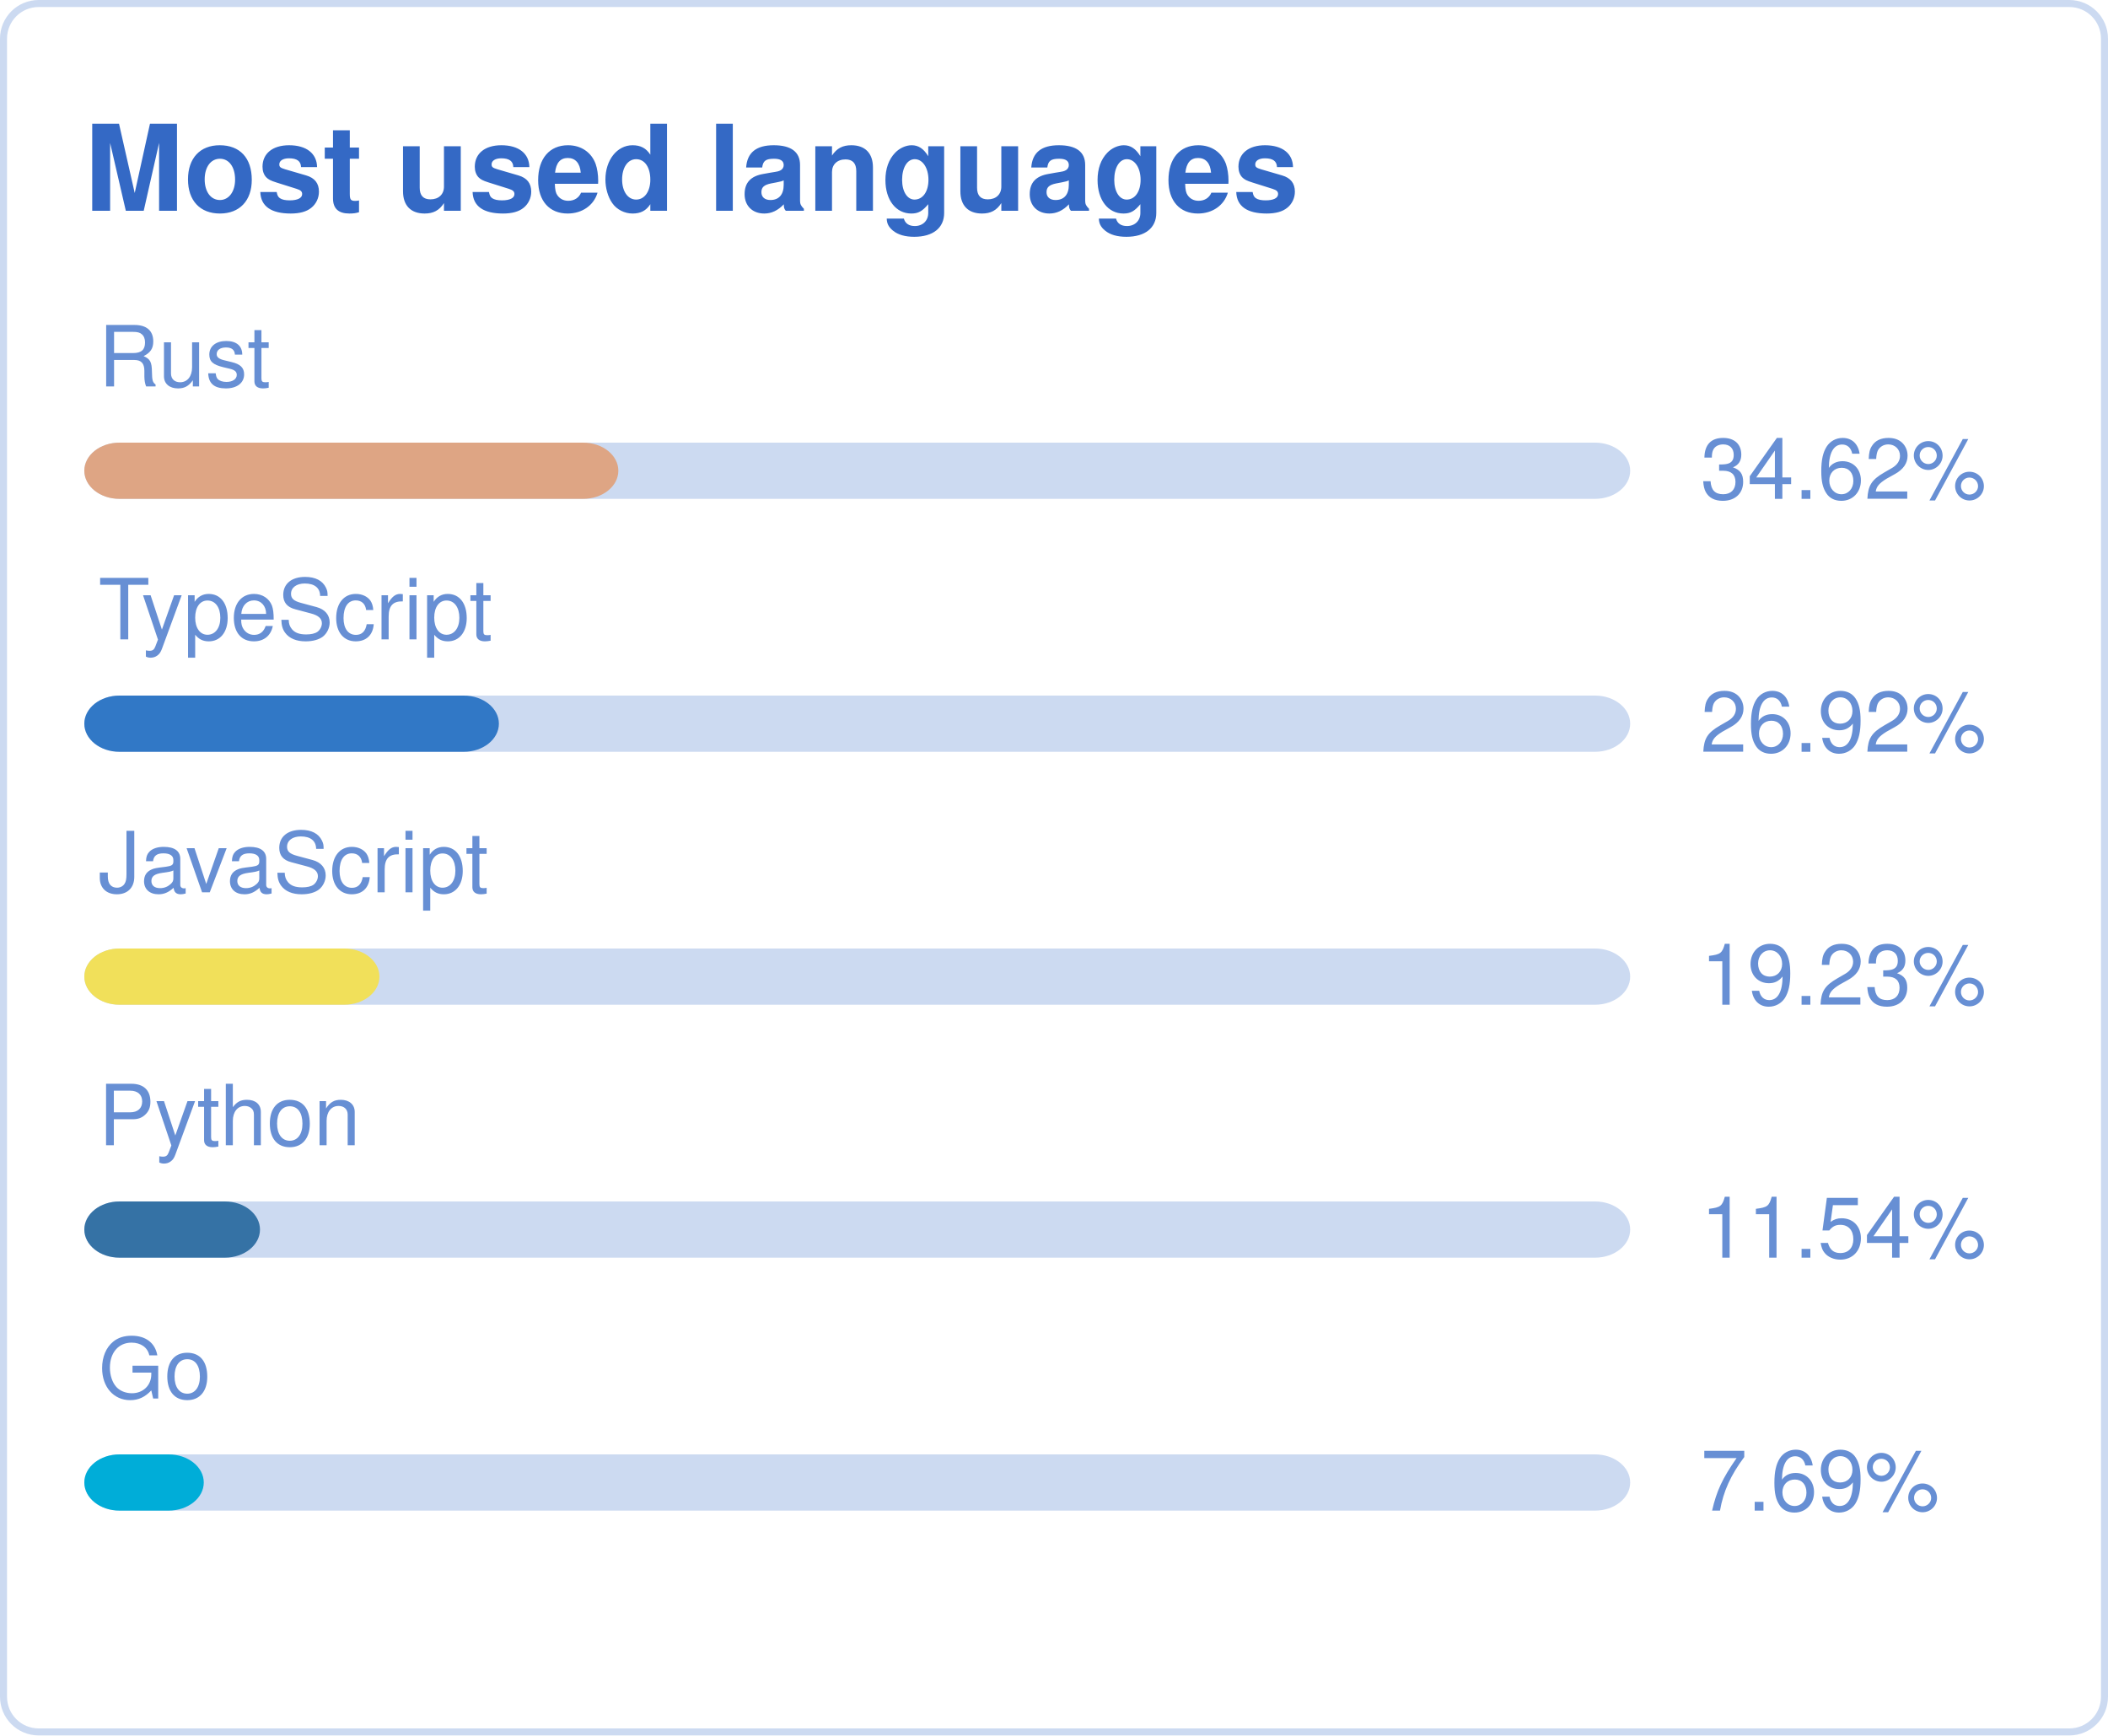
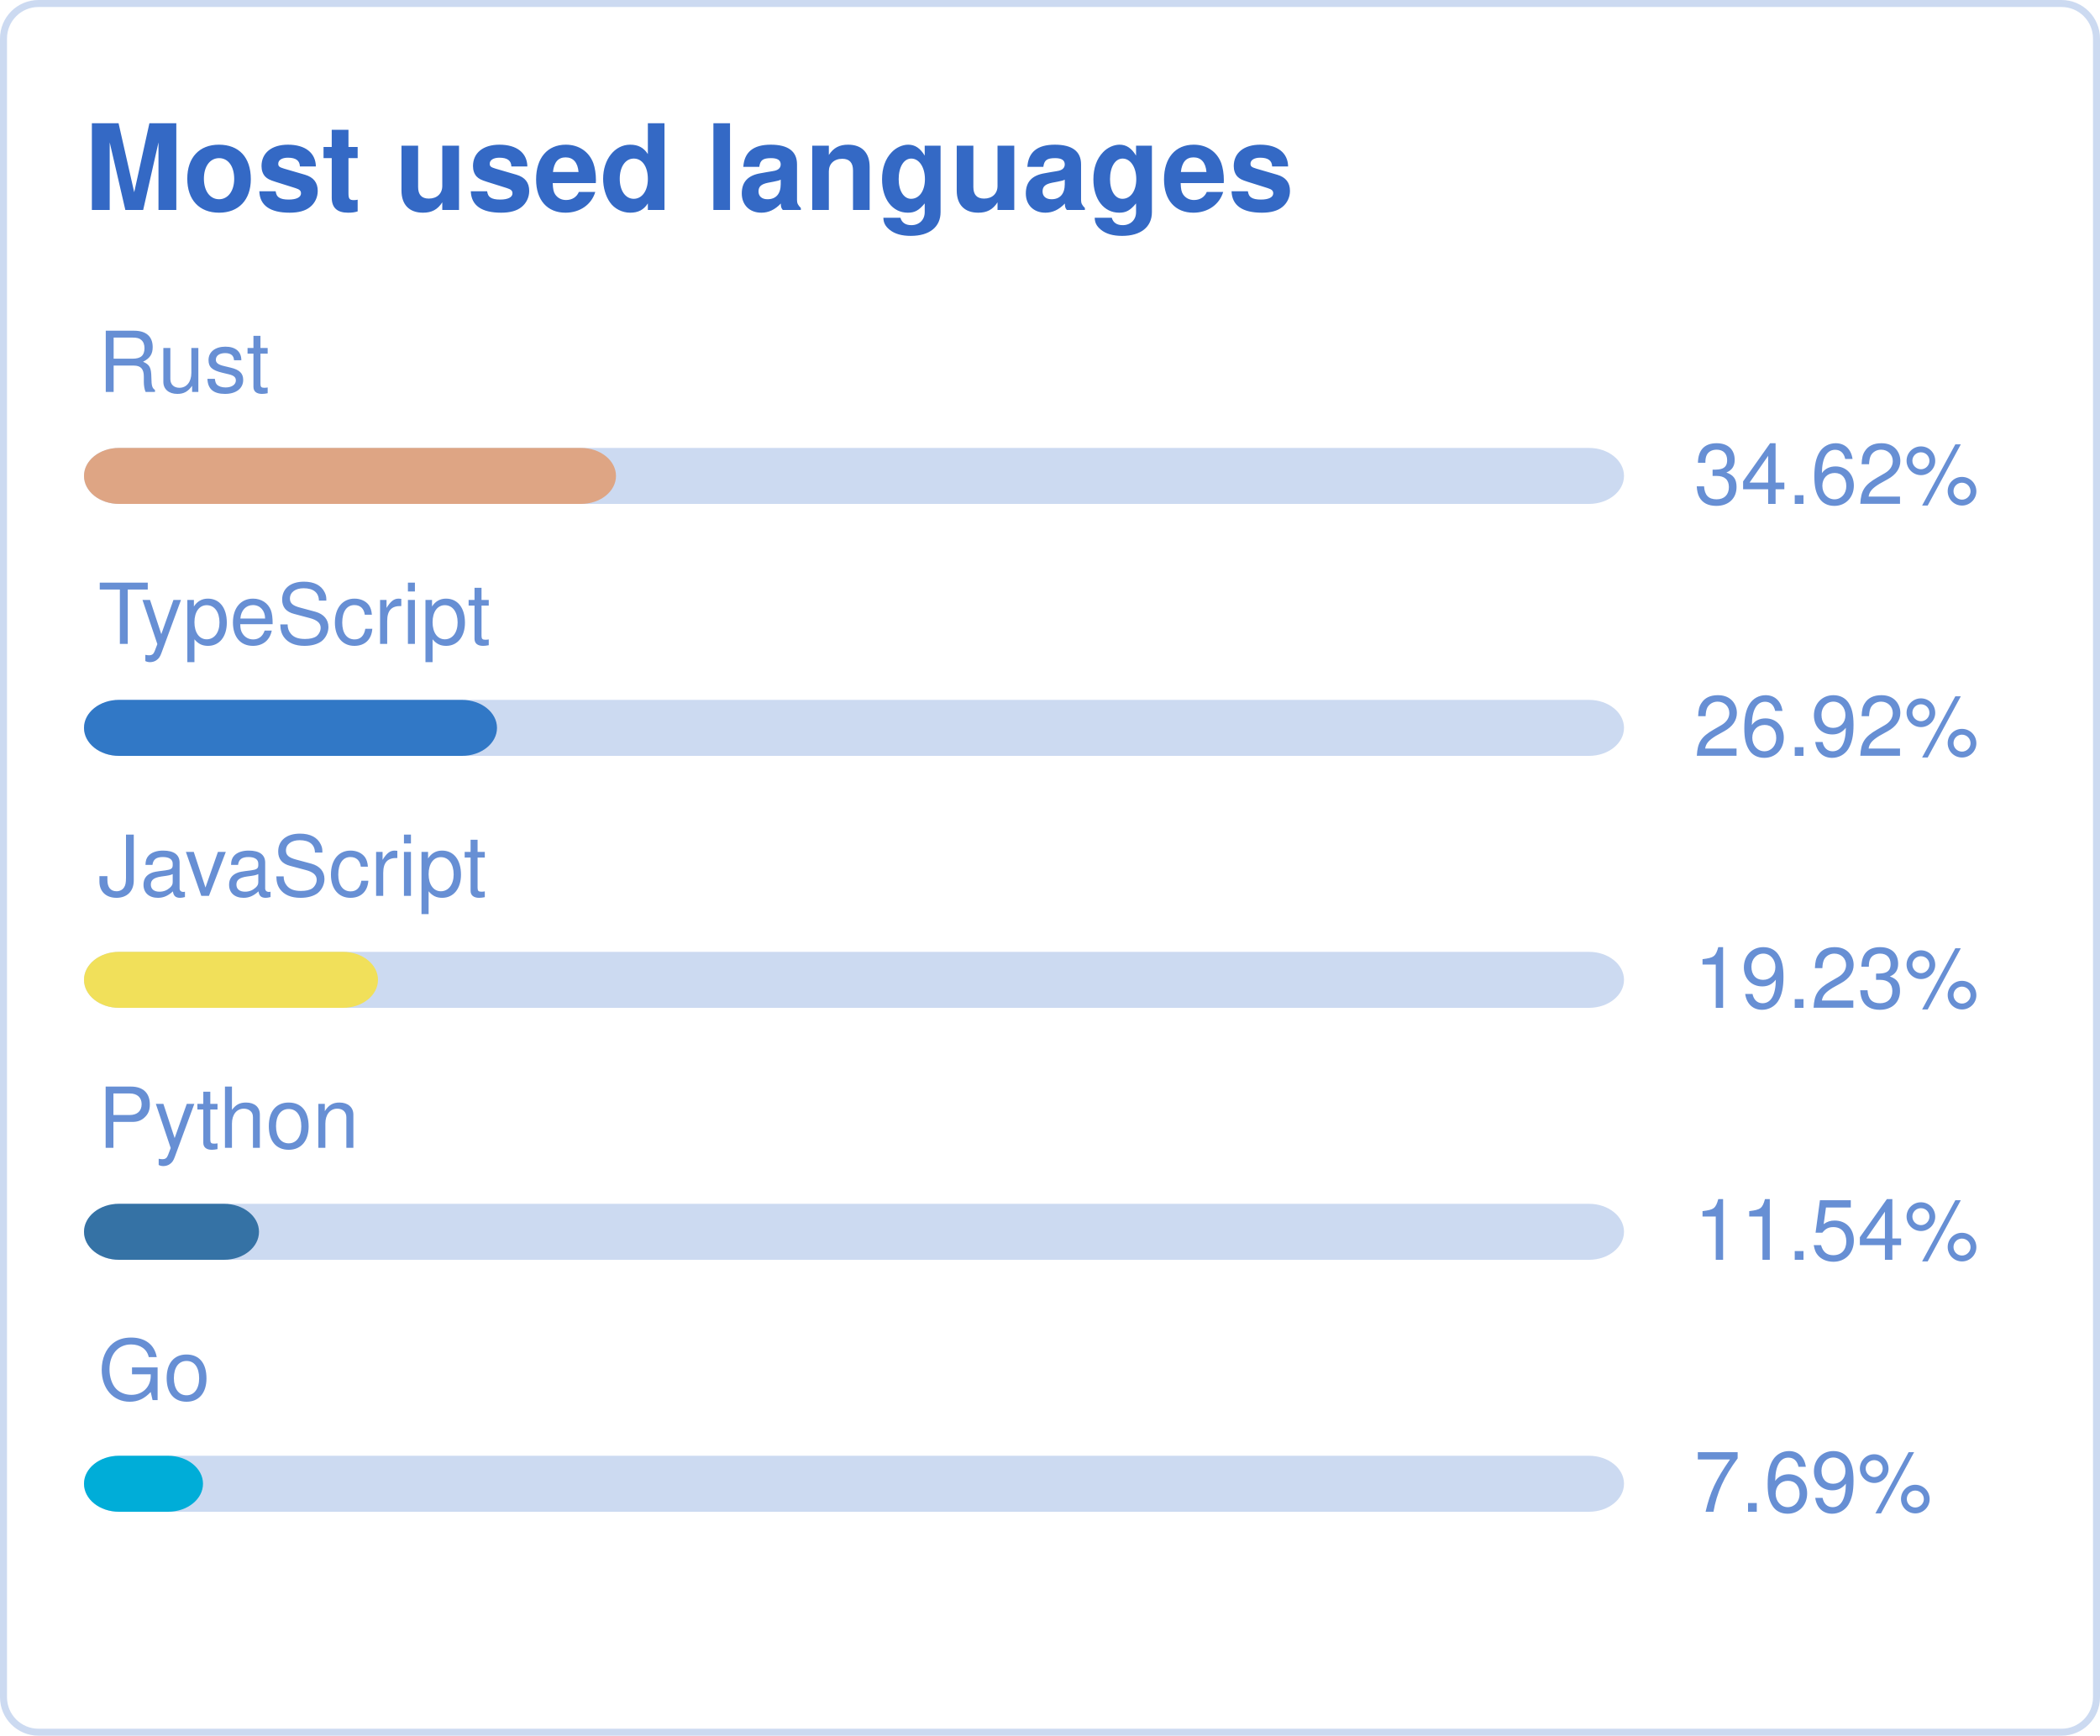
- <svg xmlns="http://www.w3.org/2000/svg" width="300" height="247" viewBox="0 0 300 247" fill="none" role="img" aria-labelledby="title-id" aria-describedby="description-id">
+ <svg xmlns="http://www.w3.org/2000/svg" width="300" height="248" viewBox="0 0 300 248" fill="none" role="img" aria-labelledby="title-id" aria-describedby="description-id">
  <style>
  /* 
    * Card styles for GitHub StatCrab
    * 
    * This file contains the styles for the base card component.
  */
  
  .title {
    font: 800 17px "Helvetica Neue", Helvetica, Arial, sans-serif;
  }
  
  .statsCard &gt; .row &gt; .label, .statsCard &gt; .row &gt; .value {
    font: 600 15px "Helvetica Neue", Helvetica, Arial, sans-serif;
  }
  
  .langsCard &gt; .row &gt; .label, .langsCard &gt; .row &gt; .value {
    font: 400 12px "Helvetica Neue", Helvetica, Arial, sans-serif;
  }
  
  /**
   * Transparent Blue theme.
   */
  
  .title {
    fill: #3469c5;
  }
  
  .label, .value {
    fill: #678fd4;
  }
  
  .icon {
    fill: #3469c5;
  }
  
  .background {
    fill: #ffffff00;
    stroke: #ccdaf1;
  }
  
  .progressBarBackground {
    fill: #ccdaf1;
  }
  </style>
-   <rect class="background" x="0.5" y="0.5" rx="5" width="299" height="246" stroke-opacity="1" />
+   <rect class="background" x="0.5" y="0.5" rx="5" width="299" height="247" stroke-opacity="1" />
  <g transform="translate(12, 30)">
    <text x="0" y="0" class="title">Most used languages</text>
  </g>
  <g class="langsCard" x="0" y="0">
    <g class="row">
-       <text x="14" y="55" class="label">Rust</text>
-       <text x="242" y="71" class="value">34.62%</text>
-       <svg width="220" x="12" y="63">
+       <text x="14" y="56" class="label">Rust</text>
+       <text x="242" y="72" class="value">34.62%</text>
+       <svg width="220" x="12" y="64">
        <rect rx="5" ry="5" x="0" y="0" width="220" height="8" class="progressBarBackground" />
        <rect rx="5" ry="5" x="0" y="0" width="76" height="8" fill="#dea584" />
      </svg>
    </g>
    <g class="row">
-       <text x="14" y="91" class="label">TypeScript</text>
-       <text x="242" y="107" class="value">26.92%</text>
-       <svg width="220" x="12" y="99">
+       <text x="14" y="92" class="label">TypeScript</text>
+       <text x="242" y="108" class="value">26.92%</text>
+       <svg width="220" x="12" y="100">
        <rect rx="5" ry="5" x="0" y="0" width="220" height="8" class="progressBarBackground" />
        <rect rx="5" ry="5" x="0" y="0" width="59" height="8" fill="#3178c6" />
      </svg>
    </g>
    <g class="row">
-       <text x="14" y="127" class="label">JavaScript</text>
-       <text x="242" y="143" class="value">19.23%</text>
-       <svg width="220" x="12" y="135">
+       <text x="14" y="128" class="label">JavaScript</text>
+       <text x="242" y="144" class="value">19.23%</text>
+       <svg width="220" x="12" y="136">
        <rect rx="5" ry="5" x="0" y="0" width="220" height="8" class="progressBarBackground" />
        <rect rx="5" ry="5" x="0" y="0" width="42" height="8" fill="#f1e05a" />
      </svg>
    </g>
    <g class="row">
-       <text x="14" y="163" class="label">Python</text>
-       <text x="242" y="179" class="value">11.54%</text>
-       <svg width="220" x="12" y="171">
+       <text x="14" y="164" class="label">Python</text>
+       <text x="242" y="180" class="value">11.54%</text>
+       <svg width="220" x="12" y="172">
        <rect rx="5" ry="5" x="0" y="0" width="220" height="8" class="progressBarBackground" />
        <rect rx="5" ry="5" x="0" y="0" width="25" height="8" fill="#3572A5" />
      </svg>
    </g>
    <g class="row">
-       <text x="14" y="199" class="label">Go</text>
-       <text x="242" y="215" class="value">7.69%</text>
-       <svg width="220" x="12" y="207">
+       <text x="14" y="200" class="label">Go</text>
+       <text x="242" y="216" class="value">7.69%</text>
+       <svg width="220" x="12" y="208">
        <rect rx="5" ry="5" x="0" y="0" width="220" height="8" class="progressBarBackground" />
        <rect rx="5" ry="5" x="0" y="0" width="17" height="8" fill="#00ADD8" />
      </svg>
    </g>
  </g>
</svg>
